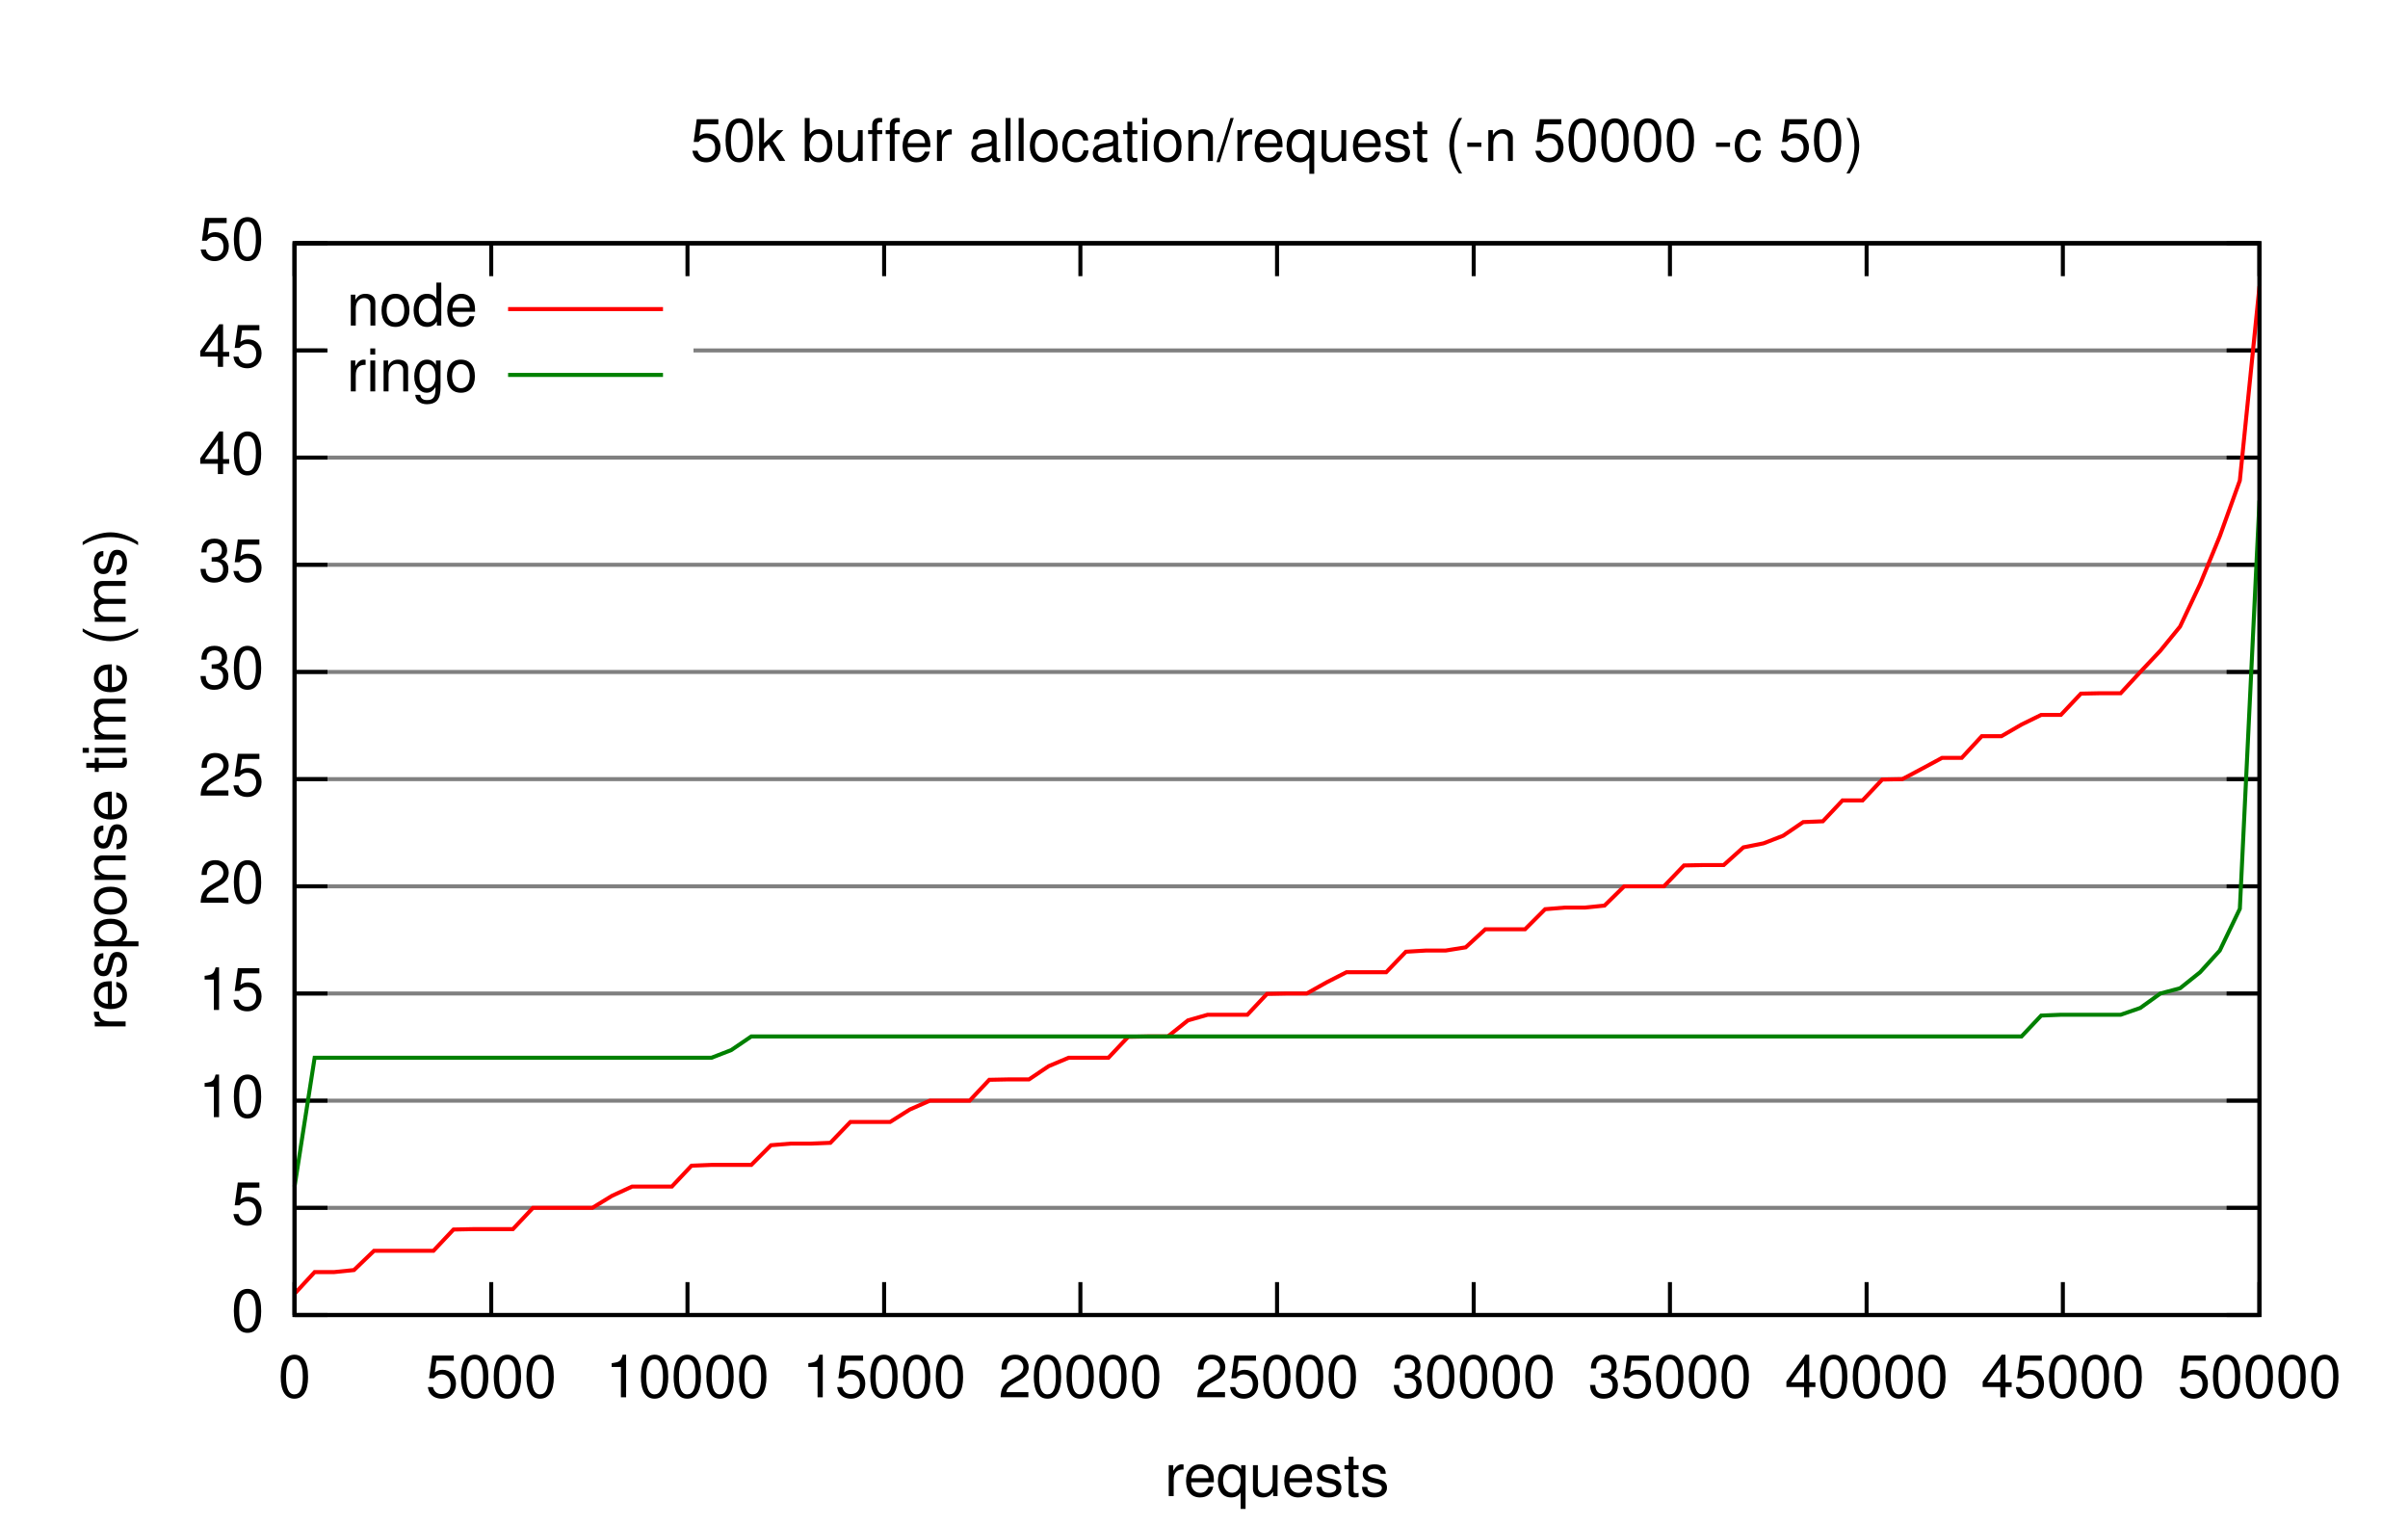
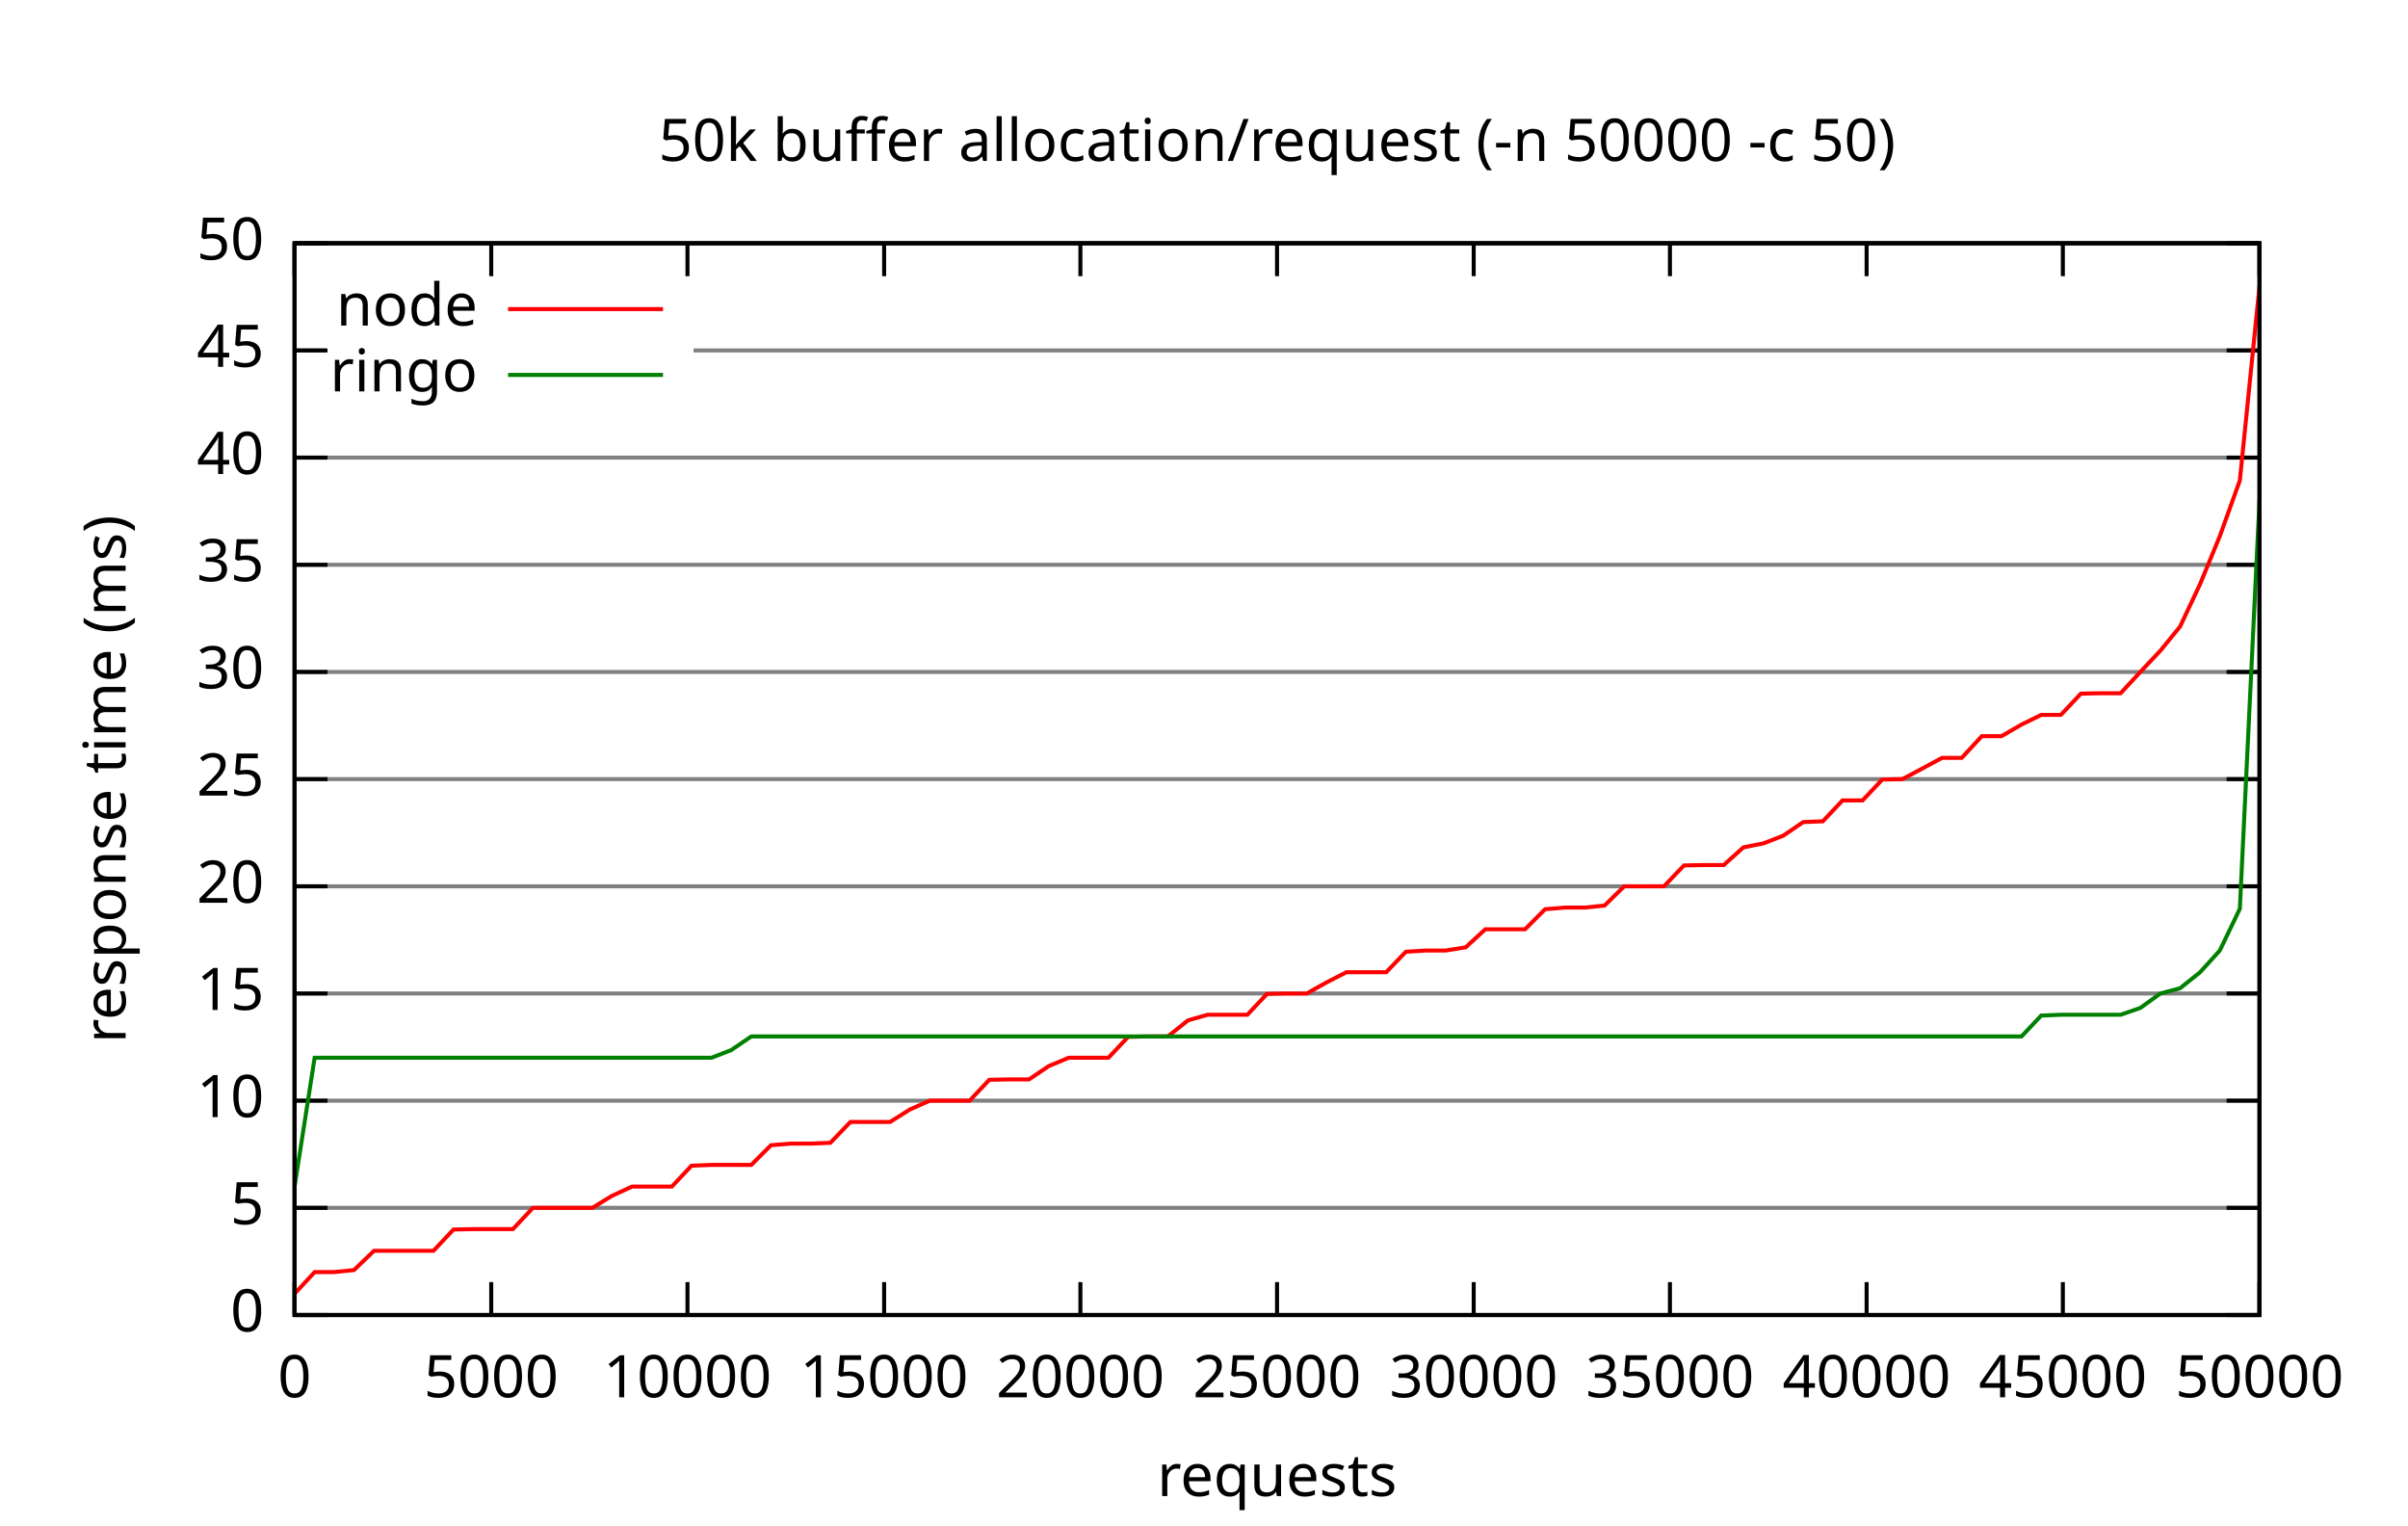
<svg xmlns="http://www.w3.org/2000/svg" xmlns:xlink="http://www.w3.org/1999/xlink" width="600" height="380" viewBox="0 0 600 380">
  <defs>
    <circle id="gpDot" r="0.5" stroke-width="0.5" />
    <path id="gpPt0" stroke-width="0.244" stroke="currentColor" d="M-1,0 h2 M0,-1 v2" />
    <path id="gpPt1" stroke-width="0.244" stroke="currentColor" d="M-1,-1 L1,1 M1,-1 L-1,1" />
    <path id="gpPt2" stroke-width="0.244" stroke="currentColor" d="M-1,0 L1,0 M0,-1 L0,1 M-1,-1 L1,1 M-1,1 L1,-1" />
    <rect id="gpPt3" stroke-width="0.244" stroke="currentColor" x="-1" y="-1" width="2" height="2" />
    <rect id="gpPt4" stroke-width="0.244" stroke="currentColor" fill="currentColor" x="-1" y="-1" width="2" height="2" />
    <circle id="gpPt5" stroke-width="0.244" stroke="currentColor" cx="0" cy="0" r="1" />
    <use xlink:href="#gpPt5" id="gpPt6" fill="currentColor" stroke="none" />
    <path id="gpPt7" stroke-width="0.244" stroke="currentColor" d="M0,-1.33 L-1.33,0.67 L1.33,0.67 z" />
    <use xlink:href="#gpPt7" id="gpPt8" fill="currentColor" stroke="none" />
    <use xlink:href="#gpPt7" id="gpPt9" stroke="currentColor" transform="rotate(180)" />
    <use xlink:href="#gpPt9" id="gpPt10" fill="currentColor" stroke="none" />
    <use xlink:href="#gpPt3" id="gpPt11" stroke="currentColor" transform="rotate(45)" />
    <use xlink:href="#gpPt11" id="gpPt12" fill="currentColor" stroke="none" />
  </defs>
  <g style="fill:none; color:white; stroke:currentColor; stroke-width:1.00; stroke-linecap:butt; stroke-linejoin:miter">
</g>
  <g style="fill:none; color:black; stroke:currentColor; stroke-width:1.00; stroke-linecap:butt; stroke-linejoin:miter">
</g>
  <g style="fill:none; color:gray; stroke:currentColor; stroke-width:1.00; stroke-linecap:butt; stroke-linejoin:miter">
    <path d="M73.4,327.6 L563.0,327.6 " />
  </g>
  <g style="fill:none; color:black; stroke:currentColor; stroke-width:1.00; stroke-linecap:butt; stroke-linejoin:miter">
    <path d="M73.4,327.6 L81.6,327.6 M563.0,327.6 L554.8,327.6 " />
-     <g transform="translate(65.8,331.7)" style="stroke:none; fill:black; font-family:Helvetica; font-size:11.00pt; text-anchor:end">
+     <g transform="translate(65.8,331.7)" style="stroke:none; fill:black; font-family:Sans; font-size:11.00pt; text-anchor:end">
      <text>
        <tspan> 0</tspan>
      </text>
    </g>
  </g>
  <g style="fill:none; color:gray; stroke:currentColor; stroke-width:1.00; stroke-linecap:butt; stroke-linejoin:miter">
    <path d="M73.4,300.9 L563.0,300.9 " />
  </g>
  <g style="fill:none; color:black; stroke:currentColor; stroke-width:1.00; stroke-linecap:butt; stroke-linejoin:miter">
    <path d="M73.4,300.9 L81.6,300.9 M563.0,300.9 L554.8,300.9 " />
-     <g transform="translate(65.8,305.0)" style="stroke:none; fill:black; font-family:Helvetica; font-size:11.00pt; text-anchor:end">
+     <g transform="translate(65.8,305.0)" style="stroke:none; fill:black; font-family:Sans; font-size:11.00pt; text-anchor:end">
      <text>
        <tspan> 5</tspan>
      </text>
    </g>
  </g>
  <g style="fill:none; color:gray; stroke:currentColor; stroke-width:1.00; stroke-linecap:butt; stroke-linejoin:miter">
    <path d="M73.4,274.2 L563.0,274.2 " />
  </g>
  <g style="fill:none; color:black; stroke:currentColor; stroke-width:1.00; stroke-linecap:butt; stroke-linejoin:miter">
    <path d="M73.4,274.2 L81.6,274.2 M563.0,274.2 L554.8,274.2 " />
-     <g transform="translate(65.8,278.3)" style="stroke:none; fill:black; font-family:Helvetica; font-size:11.00pt; text-anchor:end">
+     <g transform="translate(65.8,278.3)" style="stroke:none; fill:black; font-family:Sans; font-size:11.00pt; text-anchor:end">
      <text>
        <tspan> 10</tspan>
      </text>
    </g>
  </g>
  <g style="fill:none; color:gray; stroke:currentColor; stroke-width:1.00; stroke-linecap:butt; stroke-linejoin:miter">
    <path d="M73.4,247.5 L563.0,247.5 " />
  </g>
  <g style="fill:none; color:black; stroke:currentColor; stroke-width:1.00; stroke-linecap:butt; stroke-linejoin:miter">
    <path d="M73.4,247.5 L81.6,247.5 M563.0,247.5 L554.8,247.5 " />
-     <g transform="translate(65.8,251.6)" style="stroke:none; fill:black; font-family:Helvetica; font-size:11.00pt; text-anchor:end">
+     <g transform="translate(65.8,251.6)" style="stroke:none; fill:black; font-family:Sans; font-size:11.00pt; text-anchor:end">
      <text>
        <tspan> 15</tspan>
      </text>
    </g>
  </g>
  <g style="fill:none; color:gray; stroke:currentColor; stroke-width:1.00; stroke-linecap:butt; stroke-linejoin:miter">
    <path d="M73.4,220.8 L563.0,220.8 " />
  </g>
  <g style="fill:none; color:black; stroke:currentColor; stroke-width:1.00; stroke-linecap:butt; stroke-linejoin:miter">
    <path d="M73.4,220.8 L81.6,220.8 M563.0,220.8 L554.8,220.8 " />
-     <g transform="translate(65.8,224.9)" style="stroke:none; fill:black; font-family:Helvetica; font-size:11.00pt; text-anchor:end">
+     <g transform="translate(65.8,224.9)" style="stroke:none; fill:black; font-family:Sans; font-size:11.00pt; text-anchor:end">
      <text>
        <tspan> 20</tspan>
      </text>
    </g>
  </g>
  <g style="fill:none; color:gray; stroke:currentColor; stroke-width:1.00; stroke-linecap:butt; stroke-linejoin:miter">
    <path d="M73.4,194.1 L563.0,194.1 " />
  </g>
  <g style="fill:none; color:black; stroke:currentColor; stroke-width:1.00; stroke-linecap:butt; stroke-linejoin:miter">
    <path d="M73.4,194.1 L81.6,194.1 M563.0,194.1 L554.8,194.1 " />
-     <g transform="translate(65.8,198.2)" style="stroke:none; fill:black; font-family:Helvetica; font-size:11.00pt; text-anchor:end">
+     <g transform="translate(65.8,198.2)" style="stroke:none; fill:black; font-family:Sans; font-size:11.00pt; text-anchor:end">
      <text>
        <tspan> 25</tspan>
      </text>
    </g>
  </g>
  <g style="fill:none; color:gray; stroke:currentColor; stroke-width:1.00; stroke-linecap:butt; stroke-linejoin:miter">
    <path d="M73.4,167.4 L563.0,167.4 " />
  </g>
  <g style="fill:none; color:black; stroke:currentColor; stroke-width:1.00; stroke-linecap:butt; stroke-linejoin:miter">
    <path d="M73.4,167.4 L81.6,167.4 M563.0,167.4 L554.8,167.4 " />
-     <g transform="translate(65.8,171.5)" style="stroke:none; fill:black; font-family:Helvetica; font-size:11.00pt; text-anchor:end">
+     <g transform="translate(65.8,171.5)" style="stroke:none; fill:black; font-family:Sans; font-size:11.00pt; text-anchor:end">
      <text>
        <tspan> 30</tspan>
      </text>
    </g>
  </g>
  <g style="fill:none; color:gray; stroke:currentColor; stroke-width:1.00; stroke-linecap:butt; stroke-linejoin:miter">
    <path d="M73.4,140.7 L563.0,140.7 " />
  </g>
  <g style="fill:none; color:black; stroke:currentColor; stroke-width:1.00; stroke-linecap:butt; stroke-linejoin:miter">
    <path d="M73.4,140.7 L81.6,140.7 M563.0,140.7 L554.8,140.7 " />
-     <g transform="translate(65.8,144.8)" style="stroke:none; fill:black; font-family:Helvetica; font-size:11.00pt; text-anchor:end">
+     <g transform="translate(65.8,144.8)" style="stroke:none; fill:black; font-family:Sans; font-size:11.00pt; text-anchor:end">
      <text>
        <tspan> 35</tspan>
      </text>
    </g>
  </g>
  <g style="fill:none; color:gray; stroke:currentColor; stroke-width:1.00; stroke-linecap:butt; stroke-linejoin:miter">
    <path d="M73.4,114.0 L563.0,114.0 " />
  </g>
  <g style="fill:none; color:black; stroke:currentColor; stroke-width:1.00; stroke-linecap:butt; stroke-linejoin:miter">
    <path d="M73.4,114.0 L81.6,114.0 M563.0,114.0 L554.8,114.0 " />
-     <g transform="translate(65.8,118.1)" style="stroke:none; fill:black; font-family:Helvetica; font-size:11.00pt; text-anchor:end">
+     <g transform="translate(65.8,118.1)" style="stroke:none; fill:black; font-family:Sans; font-size:11.00pt; text-anchor:end">
      <text>
        <tspan> 40</tspan>
      </text>
    </g>
  </g>
  <g style="fill:none; color:gray; stroke:currentColor; stroke-width:1.00; stroke-linecap:butt; stroke-linejoin:miter">
    <path d="M73.4,87.3 L81.0,87.3 M172.8,87.3 L563.0,87.3 " />
  </g>
  <g style="fill:none; color:black; stroke:currentColor; stroke-width:1.00; stroke-linecap:butt; stroke-linejoin:miter">
    <path d="M73.4,87.3 L81.6,87.3 M563.0,87.3 L554.8,87.3 " />
-     <g transform="translate(65.8,91.4)" style="stroke:none; fill:black; font-family:Helvetica; font-size:11.00pt; text-anchor:end">
+     <g transform="translate(65.8,91.4)" style="stroke:none; fill:black; font-family:Sans; font-size:11.00pt; text-anchor:end">
      <text>
        <tspan> 45</tspan>
      </text>
    </g>
  </g>
  <g style="fill:none; color:gray; stroke:currentColor; stroke-width:1.00; stroke-linecap:butt; stroke-linejoin:miter">
    <path d="M73.4,60.6 L563.0,60.6 " />
  </g>
  <g style="fill:none; color:black; stroke:currentColor; stroke-width:1.00; stroke-linecap:butt; stroke-linejoin:miter">
    <path d="M73.4,60.6 L81.6,60.6 M563.0,60.6 L554.8,60.6 " />
-     <g transform="translate(65.8,64.7)" style="stroke:none; fill:black; font-family:Helvetica; font-size:11.00pt; text-anchor:end">
+     <g transform="translate(65.8,64.7)" style="stroke:none; fill:black; font-family:Sans; font-size:11.00pt; text-anchor:end">
      <text>
        <tspan> 50</tspan>
      </text>
    </g>
    <path d="M73.4,327.6 L73.4,319.4 M73.4,60.6 L73.4,68.8 " />
-     <g transform="translate(73.4,348.1)" style="stroke:none; fill:black; font-family:Helvetica; font-size:11.00pt; text-anchor:middle">
+     <g transform="translate(73.4,348.1)" style="stroke:none; fill:black; font-family:Sans; font-size:11.00pt; text-anchor:middle">
      <text>
        <tspan> 0</tspan>
      </text>
    </g>
    <path d="M122.4,327.6 L122.4,319.4 M122.4,60.6 L122.4,68.8 " />
-     <g transform="translate(122.4,348.1)" style="stroke:none; fill:black; font-family:Helvetica; font-size:11.00pt; text-anchor:middle">
+     <g transform="translate(122.4,348.1)" style="stroke:none; fill:black; font-family:Sans; font-size:11.00pt; text-anchor:middle">
      <text>
        <tspan> 5000</tspan>
      </text>
    </g>
    <path d="M171.3,327.6 L171.3,319.4 M171.3,60.6 L171.3,68.8 " />
-     <g transform="translate(171.3,348.1)" style="stroke:none; fill:black; font-family:Helvetica; font-size:11.00pt; text-anchor:middle">
+     <g transform="translate(171.3,348.1)" style="stroke:none; fill:black; font-family:Sans; font-size:11.00pt; text-anchor:middle">
      <text>
        <tspan> 10000</tspan>
      </text>
    </g>
    <path d="M220.3,327.6 L220.3,319.4 M220.3,60.6 L220.3,68.8 " />
-     <g transform="translate(220.3,348.1)" style="stroke:none; fill:black; font-family:Helvetica; font-size:11.00pt; text-anchor:middle">
+     <g transform="translate(220.3,348.1)" style="stroke:none; fill:black; font-family:Sans; font-size:11.00pt; text-anchor:middle">
      <text>
        <tspan> 15000</tspan>
      </text>
    </g>
    <path d="M269.2,327.6 L269.2,319.4 M269.2,60.6 L269.2,68.8 " />
-     <g transform="translate(269.2,348.1)" style="stroke:none; fill:black; font-family:Helvetica; font-size:11.00pt; text-anchor:middle">
+     <g transform="translate(269.2,348.1)" style="stroke:none; fill:black; font-family:Sans; font-size:11.00pt; text-anchor:middle">
      <text>
        <tspan> 20000</tspan>
      </text>
    </g>
    <path d="M318.2,327.6 L318.2,319.4 M318.2,60.6 L318.2,68.8 " />
-     <g transform="translate(318.2,348.1)" style="stroke:none; fill:black; font-family:Helvetica; font-size:11.00pt; text-anchor:middle">
+     <g transform="translate(318.2,348.1)" style="stroke:none; fill:black; font-family:Sans; font-size:11.00pt; text-anchor:middle">
      <text>
        <tspan> 25000</tspan>
      </text>
    </g>
    <path d="M367.2,327.6 L367.2,319.4 M367.2,60.6 L367.2,68.8 " />
-     <g transform="translate(367.2,348.1)" style="stroke:none; fill:black; font-family:Helvetica; font-size:11.00pt; text-anchor:middle">
+     <g transform="translate(367.2,348.1)" style="stroke:none; fill:black; font-family:Sans; font-size:11.00pt; text-anchor:middle">
      <text>
        <tspan> 30000</tspan>
      </text>
    </g>
    <path d="M416.1,327.6 L416.1,319.4 M416.1,60.6 L416.1,68.8 " />
-     <g transform="translate(416.1,348.1)" style="stroke:none; fill:black; font-family:Helvetica; font-size:11.00pt; text-anchor:middle">
+     <g transform="translate(416.1,348.1)" style="stroke:none; fill:black; font-family:Sans; font-size:11.00pt; text-anchor:middle">
      <text>
        <tspan> 35000</tspan>
      </text>
    </g>
    <path d="M465.1,327.6 L465.1,319.4 M465.1,60.6 L465.1,68.8 " />
-     <g transform="translate(465.1,348.1)" style="stroke:none; fill:black; font-family:Helvetica; font-size:11.00pt; text-anchor:middle">
+     <g transform="translate(465.1,348.1)" style="stroke:none; fill:black; font-family:Sans; font-size:11.00pt; text-anchor:middle">
      <text>
        <tspan> 40000</tspan>
      </text>
    </g>
    <path d="M514.0,327.6 L514.0,319.4 M514.0,60.6 L514.0,68.8 " />
-     <g transform="translate(514.0,348.1)" style="stroke:none; fill:black; font-family:Helvetica; font-size:11.00pt; text-anchor:middle">
+     <g transform="translate(514.0,348.1)" style="stroke:none; fill:black; font-family:Sans; font-size:11.00pt; text-anchor:middle">
      <text>
        <tspan> 45000</tspan>
      </text>
    </g>
    <path d="M563.0,327.6 L563.0,319.4 M563.0,60.6 L563.0,68.8 " />
-     <g transform="translate(563.0,348.1)" style="stroke:none; fill:black; font-family:Helvetica; font-size:11.00pt; text-anchor:middle">
+     <g transform="translate(563.0,348.1)" style="stroke:none; fill:black; font-family:Sans; font-size:11.00pt; text-anchor:middle">
      <text>
        <tspan> 50000</tspan>
      </text>
    </g>
    <path d="M73.4,60.6 L73.4,327.6 L563.0,327.6 L563.0,60.6 L73.4,60.6 Z " />
-     <g transform="translate(31.3,194.1) rotate(-90)" style="stroke:none; fill:black; font-family:Helvetica; font-size:11.00pt; text-anchor:middle">
+     <g transform="translate(31.3,194.1) rotate(-90)" style="stroke:none; fill:black; font-family:Sans; font-size:11.00pt; text-anchor:middle">
      <text>
        <tspan>response time (ms)</tspan>
      </text>
    </g>
-     <g transform="translate(318.2,372.7)" style="stroke:none; fill:black; font-family:Helvetica; font-size:11.00pt; text-anchor:middle">
+     <g transform="translate(318.2,372.7)" style="stroke:none; fill:black; font-family:Sans; font-size:11.00pt; text-anchor:middle">
      <text>
        <tspan>requests</tspan>
      </text>
    </g>
-     <g transform="translate(318.2,40.1)" style="stroke:none; fill:black; font-family:Helvetica; font-size:11.00pt; text-anchor:middle">
+     <g transform="translate(318.2,40.1)" style="stroke:none; fill:black; font-family:Sans; font-size:11.00pt; text-anchor:middle">
      <text>
        <tspan>50k buffer allocation/request (-n 50000 -c 50)</tspan>
      </text>
    </g>
  </g>
  <g style="fill:none; color:red; stroke:currentColor; stroke-width:1.00; stroke-linecap:butt; stroke-linejoin:miter">
</g>
  <g style="fill:none; color:black; stroke:currentColor; stroke-width:1.00; stroke-linecap:butt; stroke-linejoin:miter">
-     <g transform="translate(119.0,81.1)" style="stroke:none; fill:black; font-family:Helvetica; font-size:11.00pt; text-anchor:end">
+     <g transform="translate(119.0,81.1)" style="stroke:none; fill:black; font-family:Sans; font-size:11.00pt; text-anchor:end">
      <text>
        <tspan>node</tspan>
      </text>
    </g>
  </g>
  <g style="fill:none; color:red; stroke:currentColor; stroke-width:1.00; stroke-linecap:butt; stroke-linejoin:miter">
    <path d="M126.6,77.0 L165.2,77.0 M73.4,322.3 L78.4,316.9 L83.3,316.9 L88.2,316.4 L93.2,311.6 L98.1,311.6    L103.1,311.6 L108.0,311.6 L113.0,306.3 L117.9,306.2 L122.9,306.2 L127.8,306.2 L132.8,300.9 L137.7,300.9    L142.6,300.9 L147.6,300.9 L152.5,297.9 L157.5,295.6 L162.4,295.6 L167.4,295.6 L172.3,290.4 L177.3,290.2    L182.2,290.2 L187.2,290.2 L192.1,285.3 L197.0,284.9 L202.0,284.9 L206.9,284.7 L211.9,279.5 L216.8,279.5    L221.8,279.5 L226.7,276.4 L231.7,274.2 L236.6,274.2 L241.6,274.2 L246.5,269.0 L251.4,268.9 L256.4,268.9    L261.3,265.6 L266.3,263.5 L271.2,263.5 L276.2,263.5 L281.1,258.3 L286.1,258.2 L291.0,258.2 L296.0,254.2    L300.9,252.8 L305.8,252.8 L310.8,252.8 L315.7,247.6 L320.7,247.5 L325.6,247.5 L330.6,244.7 L335.5,242.2    L340.5,242.2 L345.4,242.2 L350.3,237.1 L355.3,236.8 L360.2,236.8 L365.2,236.0 L370.1,231.5 L375.1,231.5    L380.0,231.5 L385.0,226.5 L389.9,226.1 L394.9,226.1 L399.8,225.6 L404.7,220.8 L409.7,220.8 L414.6,220.8    L419.6,215.6 L424.5,215.5 L429.5,215.5 L434.4,211.1 L439.4,210.1 L444.3,208.2 L449.3,204.8 L454.2,204.6    L459.1,199.4 L464.1,199.4 L469.0,194.2 L474.0,194.1 L478.9,191.5 L483.9,188.8 L488.8,188.8 L493.8,183.4    L498.7,183.4 L503.7,180.5 L508.6,178.1 L513.5,178.1 L518.5,172.8 L523.4,172.7 L528.4,172.7 L533.3,167.4    L538.3,162.1 L543.2,156.1 L548.2,145.5 L553.1,133.6 L558.1,119.7 L563.0,71.3 " />
  </g>
  <g style="fill:none; color:green; stroke:currentColor; stroke-width:1.00; stroke-linecap:butt; stroke-linejoin:miter">
</g>
  <g style="fill:none; color:black; stroke:currentColor; stroke-width:1.00; stroke-linecap:butt; stroke-linejoin:miter">
-     <g transform="translate(119.0,97.5)" style="stroke:none; fill:black; font-family:Helvetica; font-size:11.00pt; text-anchor:end">
+     <g transform="translate(119.0,97.5)" style="stroke:none; fill:black; font-family:Sans; font-size:11.00pt; text-anchor:end">
      <text>
        <tspan>ringo</tspan>
      </text>
    </g>
  </g>
  <g style="fill:none; color:green; stroke:currentColor; stroke-width:1.00; stroke-linecap:butt; stroke-linejoin:miter">
    <path d="M126.6,93.4 L165.2,93.4 M73.4,295.6 L78.4,263.5 L83.3,263.5 L88.2,263.5 L93.2,263.5 L98.1,263.5    L103.1,263.5 L108.0,263.5 L113.0,263.5 L117.9,263.5 L122.9,263.5 L127.8,263.5 L132.8,263.5 L137.7,263.5    L142.6,263.5 L147.6,263.5 L152.5,263.5 L157.5,263.5 L162.4,263.5 L167.4,263.5 L172.3,263.5 L177.3,263.5    L182.2,261.6 L187.2,258.2 L192.1,258.2 L197.0,258.2 L202.0,258.2 L206.9,258.2 L211.9,258.2 L216.8,258.2    L221.8,258.2 L226.7,258.2 L231.7,258.2 L236.6,258.2 L241.6,258.2 L246.5,258.2 L251.4,258.2 L256.4,258.2    L261.3,258.2 L266.3,258.2 L271.2,258.2 L276.2,258.2 L281.1,258.2 L286.1,258.2 L291.0,258.2 L296.0,258.2    L300.9,258.2 L305.8,258.2 L310.8,258.2 L315.7,258.2 L320.7,258.2 L325.6,258.2 L330.6,258.2 L335.5,258.2    L340.5,258.2 L345.4,258.2 L350.3,258.2 L355.3,258.2 L360.2,258.2 L365.2,258.2 L370.1,258.2 L375.1,258.2    L380.0,258.2 L385.0,258.2 L389.9,258.2 L394.9,258.2 L399.8,258.2 L404.7,258.2 L409.7,258.2 L414.6,258.2    L419.6,258.2 L424.5,258.2 L429.5,258.2 L434.4,258.2 L439.4,258.2 L444.3,258.2 L449.3,258.2 L454.2,258.2    L459.1,258.2 L464.1,258.2 L469.0,258.2 L474.0,258.2 L478.9,258.2 L483.9,258.2 L488.8,258.2 L493.8,258.2    L498.7,258.2 L503.7,258.2 L508.6,253.0 L513.5,252.8 L518.5,252.8 L523.4,252.8 L528.4,252.8 L533.3,251.1    L538.3,247.5 L543.2,246.2 L548.2,242.2 L553.1,236.8 L558.1,226.4 L563.0,124.7 " />
  </g>
  <g style="fill:none; color:black; stroke:currentColor; stroke-width:1.00; stroke-linecap:butt; stroke-linejoin:miter">
    <path d="M73.4,60.6 L73.4,327.6 L563.0,327.6 L563.0,60.6 L73.4,60.6 Z " />
  </g>
</svg>
